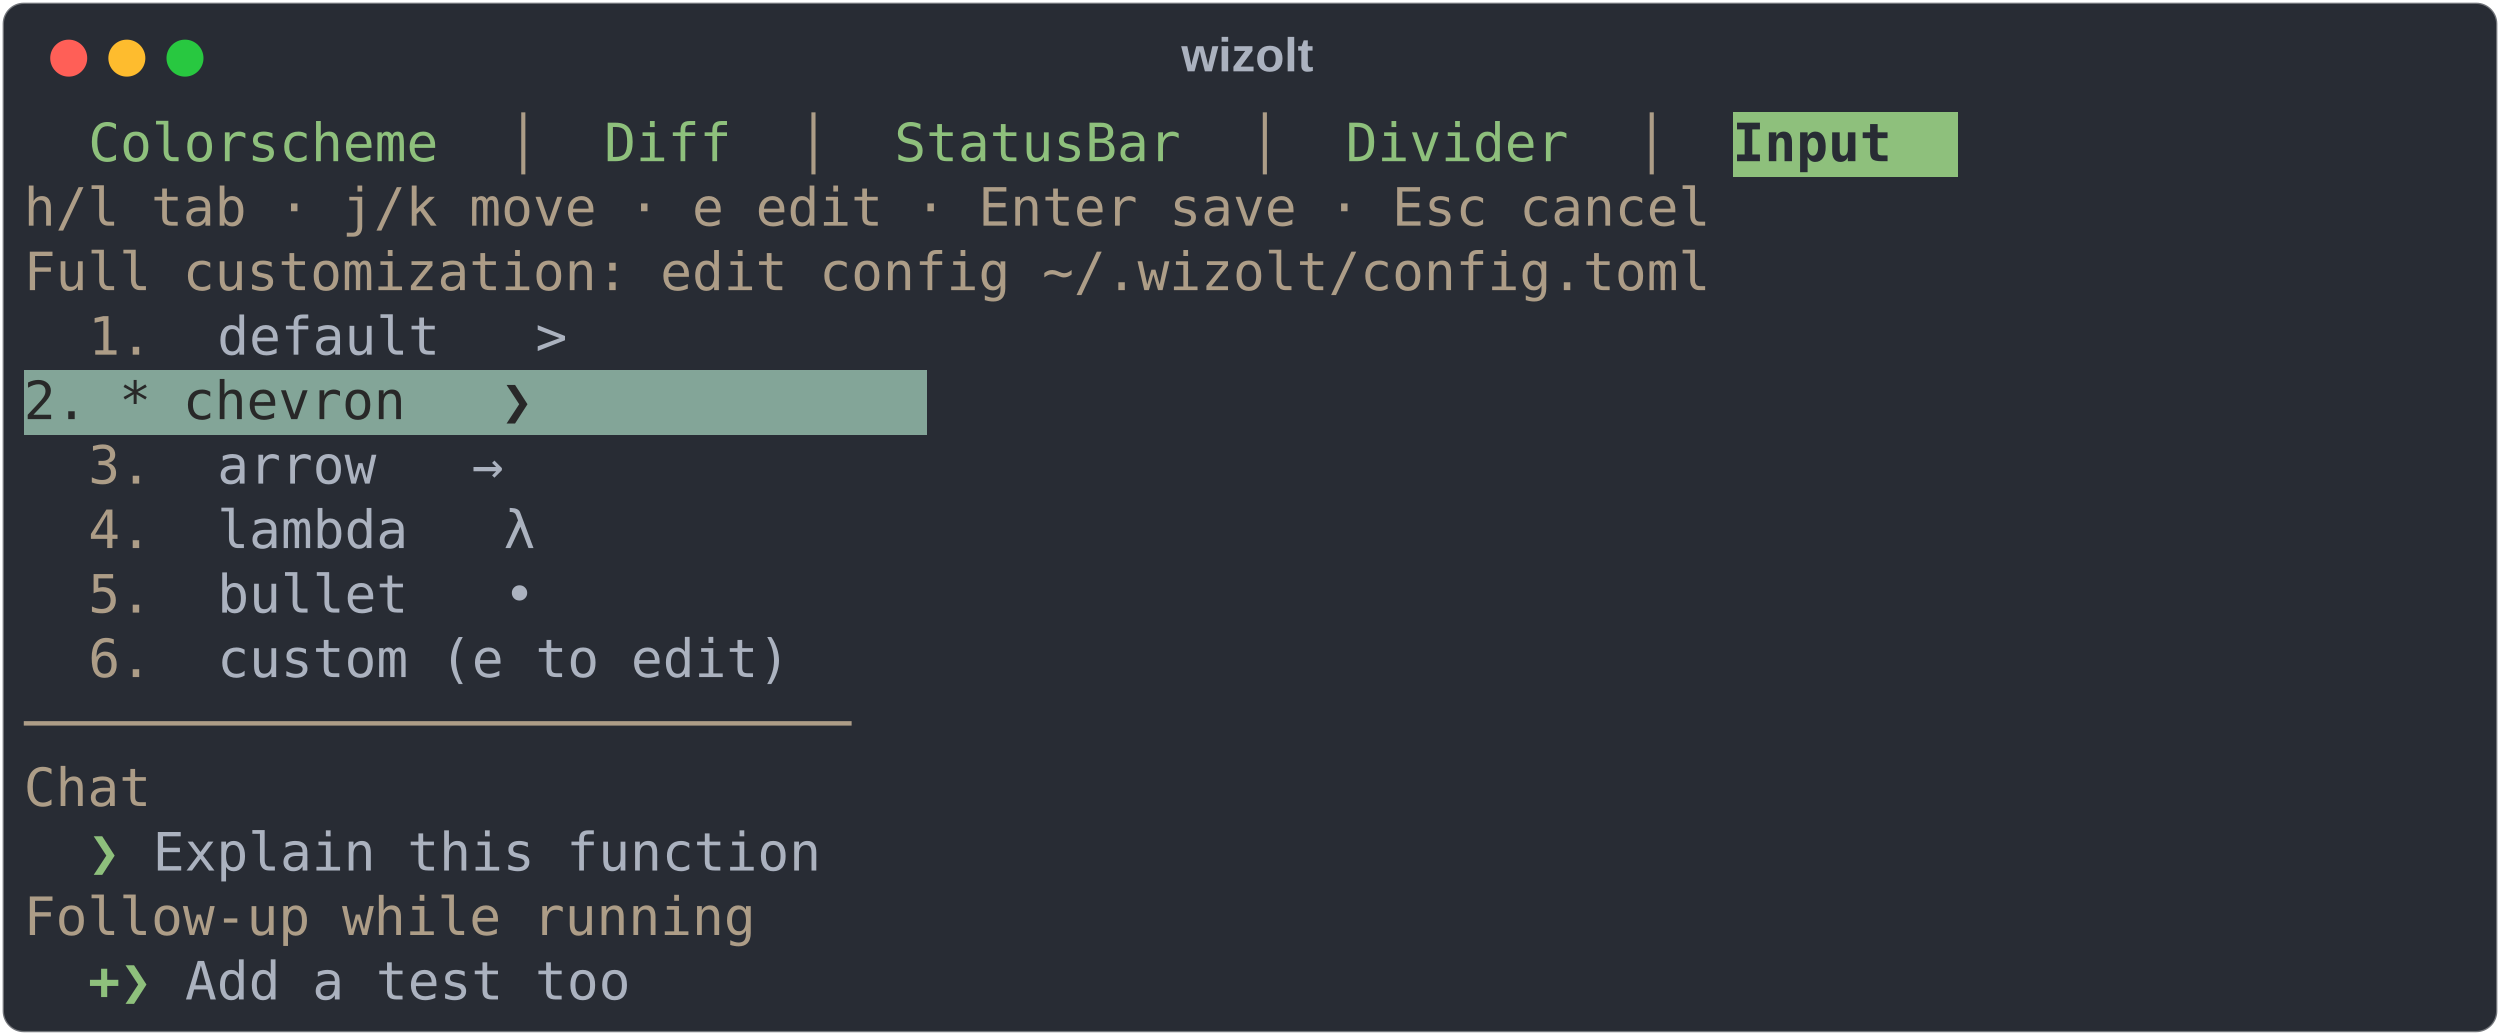
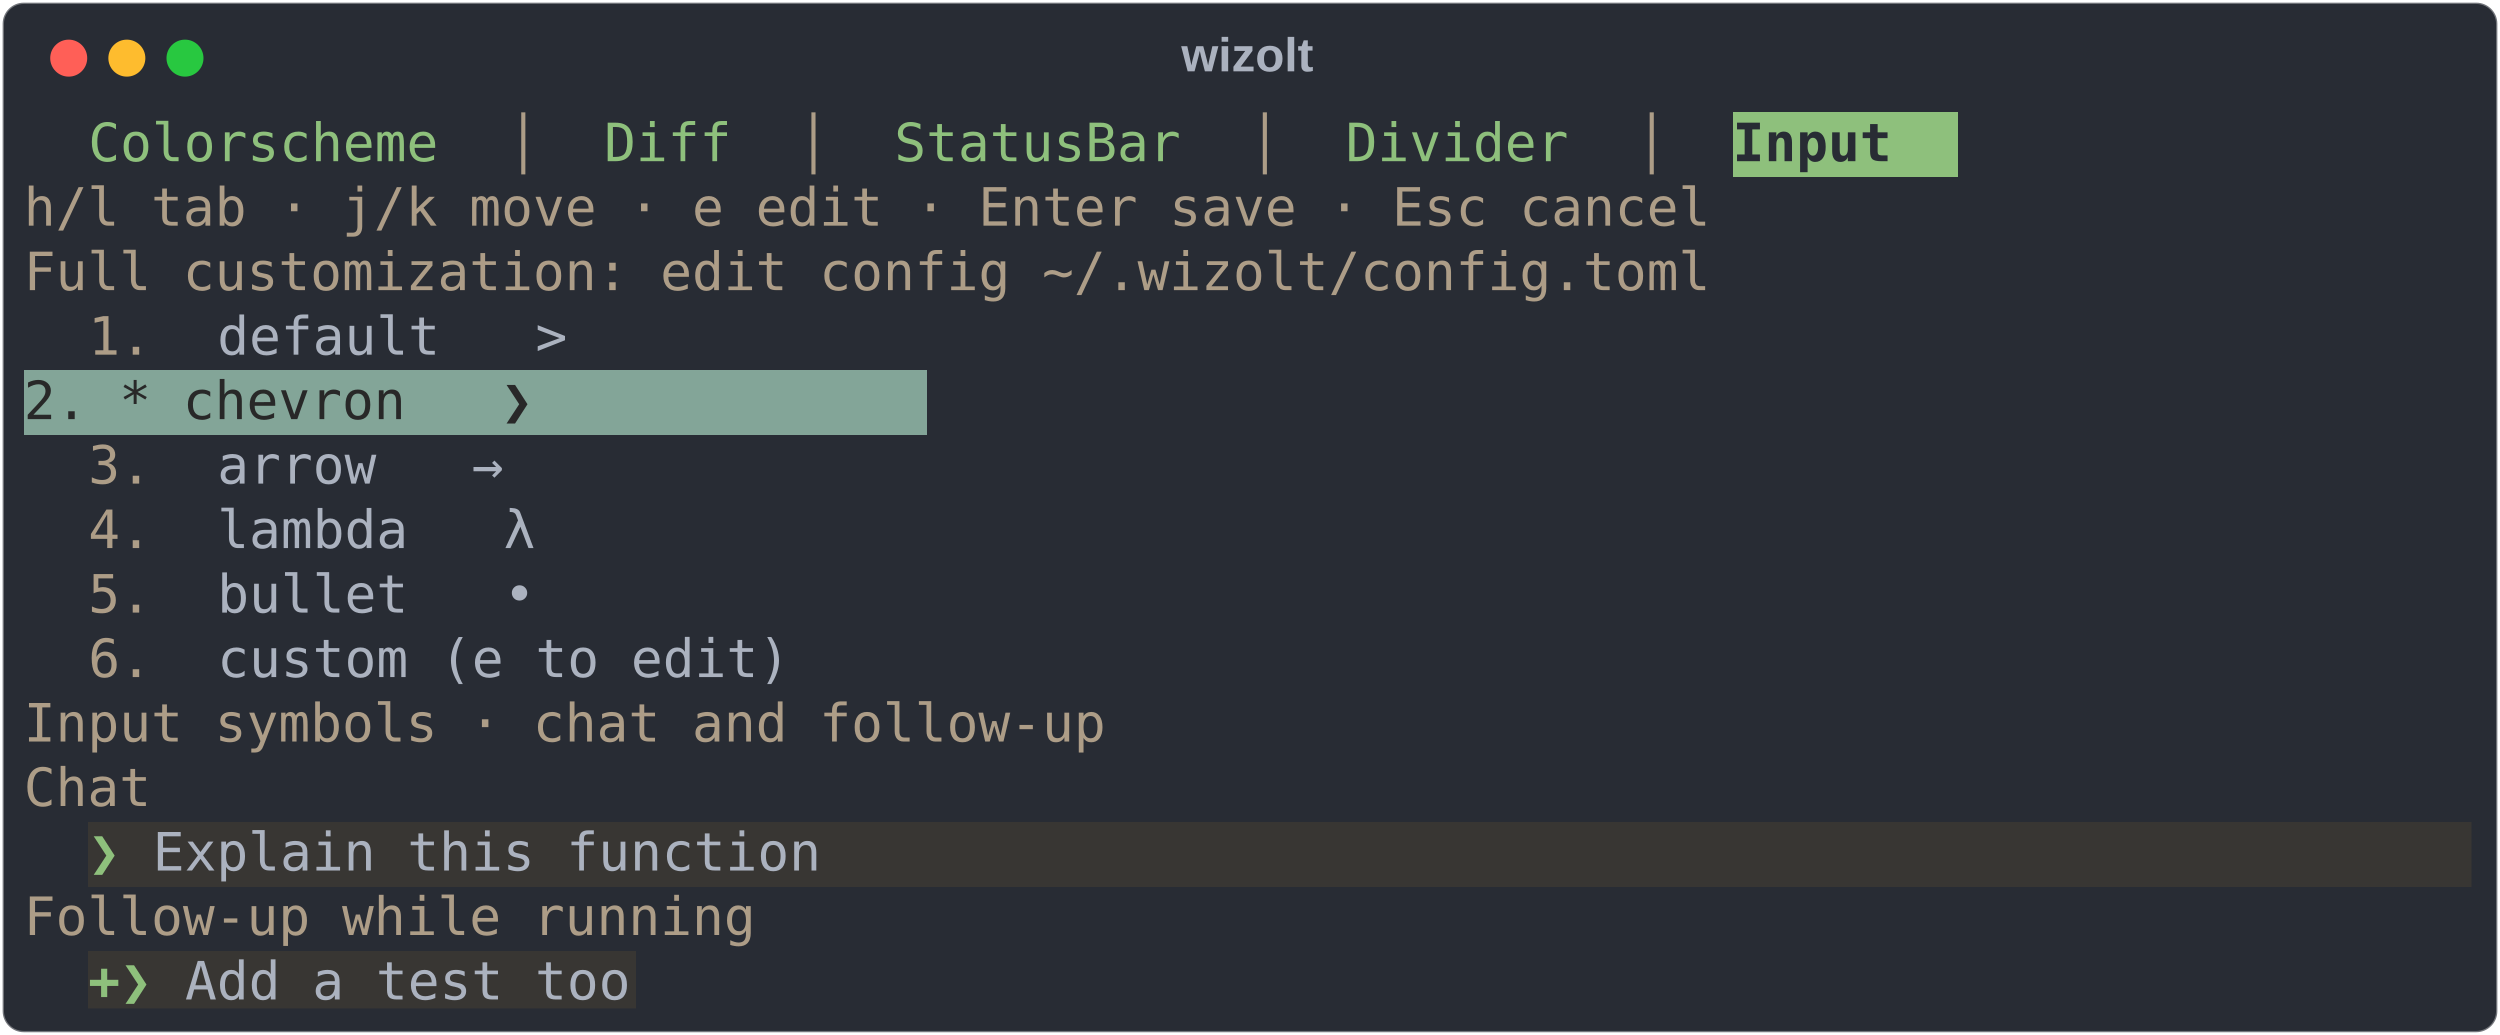
<svg xmlns="http://www.w3.org/2000/svg" class="rich-terminal" viewBox="0 0 946 391.6">
  <style>

    @font-face {
        font-family: "Fira Code";
        src: local("FiraCode-Regular"),
                url("https://cdnjs.cloudflare.com/ajax/libs/firacode/6.2.0/woff2/FiraCode-Regular.woff2") format("woff2"),
                url("https://cdnjs.cloudflare.com/ajax/libs/firacode/6.2.0/woff/FiraCode-Regular.woff") format("woff");
        font-style: normal;
        font-weight: 400;
    }
    @font-face {
        font-family: "Fira Code";
        src: local("FiraCode-Bold"),
                url("https://cdnjs.cloudflare.com/ajax/libs/firacode/6.2.0/woff2/FiraCode-Bold.woff2") format("woff2"),
                url("https://cdnjs.cloudflare.com/ajax/libs/firacode/6.2.0/woff/FiraCode-Bold.woff") format("woff");
        font-style: bold;
        font-weight: 700;
    }

    .appearance-input-matrix {
        font-family: Fira Code, monospace;
        font-size: 20px;
        line-height: 24.4px;
        font-variant-east-asian: full-width;
    }

    .appearance-input-title {
        font-size: 18px;
        font-weight: bold;
        font-family: arial;
    }

    .appearance-input-r1 { fill: #abb2bf }
.appearance-input-r2 { fill: #8ec07c }
.appearance-input-r3 { fill: #ad9d87 }
.appearance-input-r4 { fill: #282c34;font-weight: bold }
.appearance-input-r5 { fill: #282828 }
.appearance-input-r6 { fill: #8ec07c;font-weight: bold }
    </style>
  <defs>
    <clipPath id="appearance-input-clip-terminal">
      <rect x="0" y="0" width="926.2" height="340.6" />
    </clipPath>
    <clipPath id="appearance-input-line-0">
      <rect x="0" y="1.5" width="927.2" height="24.65" />
    </clipPath>
    <clipPath id="appearance-input-line-1">
      <rect x="0" y="25.9" width="927.2" height="24.65" />
    </clipPath>
    <clipPath id="appearance-input-line-2">
      <rect x="0" y="50.3" width="927.2" height="24.65" />
    </clipPath>
    <clipPath id="appearance-input-line-3">
      <rect x="0" y="74.7" width="927.2" height="24.65" />
    </clipPath>
    <clipPath id="appearance-input-line-4">
      <rect x="0" y="99.1" width="927.2" height="24.65" />
    </clipPath>
    <clipPath id="appearance-input-line-5">
      <rect x="0" y="123.5" width="927.2" height="24.65" />
    </clipPath>
    <clipPath id="appearance-input-line-6">
      <rect x="0" y="147.9" width="927.2" height="24.65" />
    </clipPath>
    <clipPath id="appearance-input-line-7">
      <rect x="0" y="172.3" width="927.2" height="24.65" />
    </clipPath>
    <clipPath id="appearance-input-line-8">
      <rect x="0" y="196.7" width="927.2" height="24.65" />
    </clipPath>
    <clipPath id="appearance-input-line-9">
      <rect x="0" y="221.1" width="927.2" height="24.65" />
    </clipPath>
    <clipPath id="appearance-input-line-10">
      <rect x="0" y="245.5" width="927.2" height="24.65" />
    </clipPath>
    <clipPath id="appearance-input-line-11">
      <rect x="0" y="269.9" width="927.2" height="24.65" />
    </clipPath>
    <clipPath id="appearance-input-line-12">
      <rect x="0" y="294.3" width="927.2" height="24.65" />
    </clipPath>
  </defs>
  <rect fill="#282c34" stroke="rgba(255,255,255,0.35)" stroke-width="1" x="1" y="1" width="944" height="389.6" rx="8" />
  <text class="appearance-input-title" fill="#abb2bf" text-anchor="middle" x="472" y="27">wizolt</text>
  <g transform="translate(26,22)">
    <circle cx="0" cy="0" r="7" fill="#ff5f57" />
    <circle cx="22" cy="0" r="7" fill="#febc2e" />
    <circle cx="44" cy="0" r="7" fill="#28c840" />
  </g>
  <g transform="translate(9, 41)" clip-path="url(#appearance-input-clip-terminal)">
    <rect fill="#8ec07c" x="646.6" y="1.5" width="85.4" height="24.65" shape-rendering="crispEdges" />
    <rect fill="#83a598" x="0" y="99.1" width="341.6" height="24.65" shape-rendering="crispEdges" />
+     <rect fill="#383633" x="24.4" y="269.9" width="24.4" height="24.65" shape-rendering="crispEdges" />
+     <rect fill="#383633" x="48.8" y="269.9" width="878.4" height="24.65" shape-rendering="crispEdges" />
+     <rect fill="#383633" x="24.4" y="318.7" width="36.6" height="24.65" shape-rendering="crispEdges" />
+     <rect fill="#383633" x="61" y="318.7" width="170.8" height="24.65" shape-rendering="crispEdges" />
    <g class="appearance-input-matrix">
      <text class="appearance-input-r2" x="24.4" y="20" textLength="158.6" clip-path="url(#appearance-input-line-0)"> Colorscheme </text>
      <text class="appearance-input-r3" x="183" y="20" textLength="36.6" clip-path="url(#appearance-input-line-0)"> │ </text>
      <text class="appearance-input-r2" x="219.6" y="20" textLength="73.2" clip-path="url(#appearance-input-line-0)"> Diff </text>
      <text class="appearance-input-r3" x="292.8" y="20" textLength="36.6" clip-path="url(#appearance-input-line-0)"> │ </text>
      <text class="appearance-input-r2" x="329.4" y="20" textLength="134.2" clip-path="url(#appearance-input-line-0)"> StatusBar </text>
      <text class="appearance-input-r3" x="463.6" y="20" textLength="36.6" clip-path="url(#appearance-input-line-0)"> │ </text>
      <text class="appearance-input-r2" x="500.2" y="20" textLength="109.8" clip-path="url(#appearance-input-line-0)"> Divider </text>
      <text class="appearance-input-r3" x="610" y="20" textLength="36.6" clip-path="url(#appearance-input-line-0)"> │ </text>
      <text class="appearance-input-r4" x="646.6" y="20" textLength="85.4" clip-path="url(#appearance-input-line-0)"> Input </text>
      <text class="appearance-input-r1" x="927.2" y="20" textLength="12.2" clip-path="url(#appearance-input-line-0)">
</text>
      <text class="appearance-input-r3" x="0" y="44.4" textLength="671" clip-path="url(#appearance-input-line-1)">  h/l tab · j/k move · e edit · Enter save · Esc cancel</text>
      <text class="appearance-input-r1" x="927.2" y="44.4" textLength="12.2" clip-path="url(#appearance-input-line-1)">
</text>
      <text class="appearance-input-r3" x="0" y="68.8" textLength="671" clip-path="url(#appearance-input-line-2)">  Full customization: edit config ~/.wizolt/config.toml</text>
      <text class="appearance-input-r1" x="927.2" y="68.8" textLength="12.2" clip-path="url(#appearance-input-line-2)">
</text>
      <text class="appearance-input-r3" x="24.4" y="93.2" textLength="48.8" clip-path="url(#appearance-input-line-3)"> 1. </text>
      <text class="appearance-input-r1" x="73.2" y="93.2" textLength="158.6" clip-path="url(#appearance-input-line-3)">  default   &gt;</text>
      <text class="appearance-input-r1" x="927.2" y="93.2" textLength="12.2" clip-path="url(#appearance-input-line-3)">
</text>
      <text class="appearance-input-r5" x="0" y="117.6" textLength="341.6" clip-path="url(#appearance-input-line-4)">   2. * chevron   ❯         </text>
      <text class="appearance-input-r1" x="927.2" y="117.6" textLength="12.2" clip-path="url(#appearance-input-line-4)">
</text>
      <text class="appearance-input-r3" x="24.4" y="142" textLength="48.8" clip-path="url(#appearance-input-line-5)"> 3. </text>
      <text class="appearance-input-r1" x="73.2" y="142" textLength="134.2" clip-path="url(#appearance-input-line-5)">  arrow   →</text>
      <text class="appearance-input-r1" x="927.2" y="142" textLength="12.2" clip-path="url(#appearance-input-line-5)">
</text>
      <text class="appearance-input-r3" x="24.4" y="166.4" textLength="48.8" clip-path="url(#appearance-input-line-6)"> 4. </text>
      <text class="appearance-input-r1" x="73.2" y="166.4" textLength="146.4" clip-path="url(#appearance-input-line-6)">  lambda   λ</text>
      <text class="appearance-input-r1" x="927.2" y="166.4" textLength="12.2" clip-path="url(#appearance-input-line-6)">
</text>
      <text class="appearance-input-r3" x="24.4" y="190.8" textLength="48.8" clip-path="url(#appearance-input-line-7)"> 5. </text>
      <text class="appearance-input-r1" x="73.2" y="190.8" textLength="146.4" clip-path="url(#appearance-input-line-7)">  bullet   •</text>
      <text class="appearance-input-r1" x="927.2" y="190.8" textLength="12.2" clip-path="url(#appearance-input-line-7)">
</text>
      <text class="appearance-input-r3" x="24.4" y="215.2" textLength="48.8" clip-path="url(#appearance-input-line-8)"> 6. </text>
      <text class="appearance-input-r1" x="73.2" y="215.2" textLength="244" clip-path="url(#appearance-input-line-8)">  custom (e to edit)</text>
      <text class="appearance-input-r1" x="927.2" y="215.2" textLength="12.2" clip-path="url(#appearance-input-line-8)">
</text>
-       <text class="appearance-input-r3" x="0" y="239.6" textLength="341.6" clip-path="url(#appearance-input-line-9)">  ──────────────────────────</text>
+       <text class="appearance-input-r3" x="0" y="239.6" textLength="439.2" clip-path="url(#appearance-input-line-9)">  Input symbols · chat and follow-up</text>
      <text class="appearance-input-r1" x="927.2" y="239.6" textLength="12.2" clip-path="url(#appearance-input-line-9)">
</text>
      <text class="appearance-input-r3" x="0" y="264" textLength="73.2" clip-path="url(#appearance-input-line-10)">  Chat</text>
      <text class="appearance-input-r1" x="927.2" y="264" textLength="12.2" clip-path="url(#appearance-input-line-10)">
</text>
      <text class="appearance-input-r6" x="24.4" y="288.4" textLength="24.4" clip-path="url(#appearance-input-line-11)">❯ </text>
-       <text class="appearance-input-r1" x="48.8" y="288.4" textLength="256.2" clip-path="url(#appearance-input-line-11)">Explain this function</text>
+       <text class="appearance-input-r1" x="48.8" y="288.4" textLength="878.4" clip-path="url(#appearance-input-line-11)">Explain this function                                                   </text>
      <text class="appearance-input-r1" x="927.2" y="288.4" textLength="12.2" clip-path="url(#appearance-input-line-11)">
</text>
      <text class="appearance-input-r3" x="0" y="312.8" textLength="305" clip-path="url(#appearance-input-line-12)">  Follow-up while running</text>
      <text class="appearance-input-r1" x="927.2" y="312.8" textLength="12.2" clip-path="url(#appearance-input-line-12)">
</text>
      <text class="appearance-input-r6" x="24.4" y="337.2" textLength="36.6" clip-path="url(#appearance-input-line-13)">+❯ </text>
      <text class="appearance-input-r1" x="61" y="337.2" textLength="170.8" clip-path="url(#appearance-input-line-13)">Add a test too</text>
      <text class="appearance-input-r1" x="927.2" y="337.2" textLength="12.2" clip-path="url(#appearance-input-line-13)">
</text>
    </g>
  </g>
</svg>
